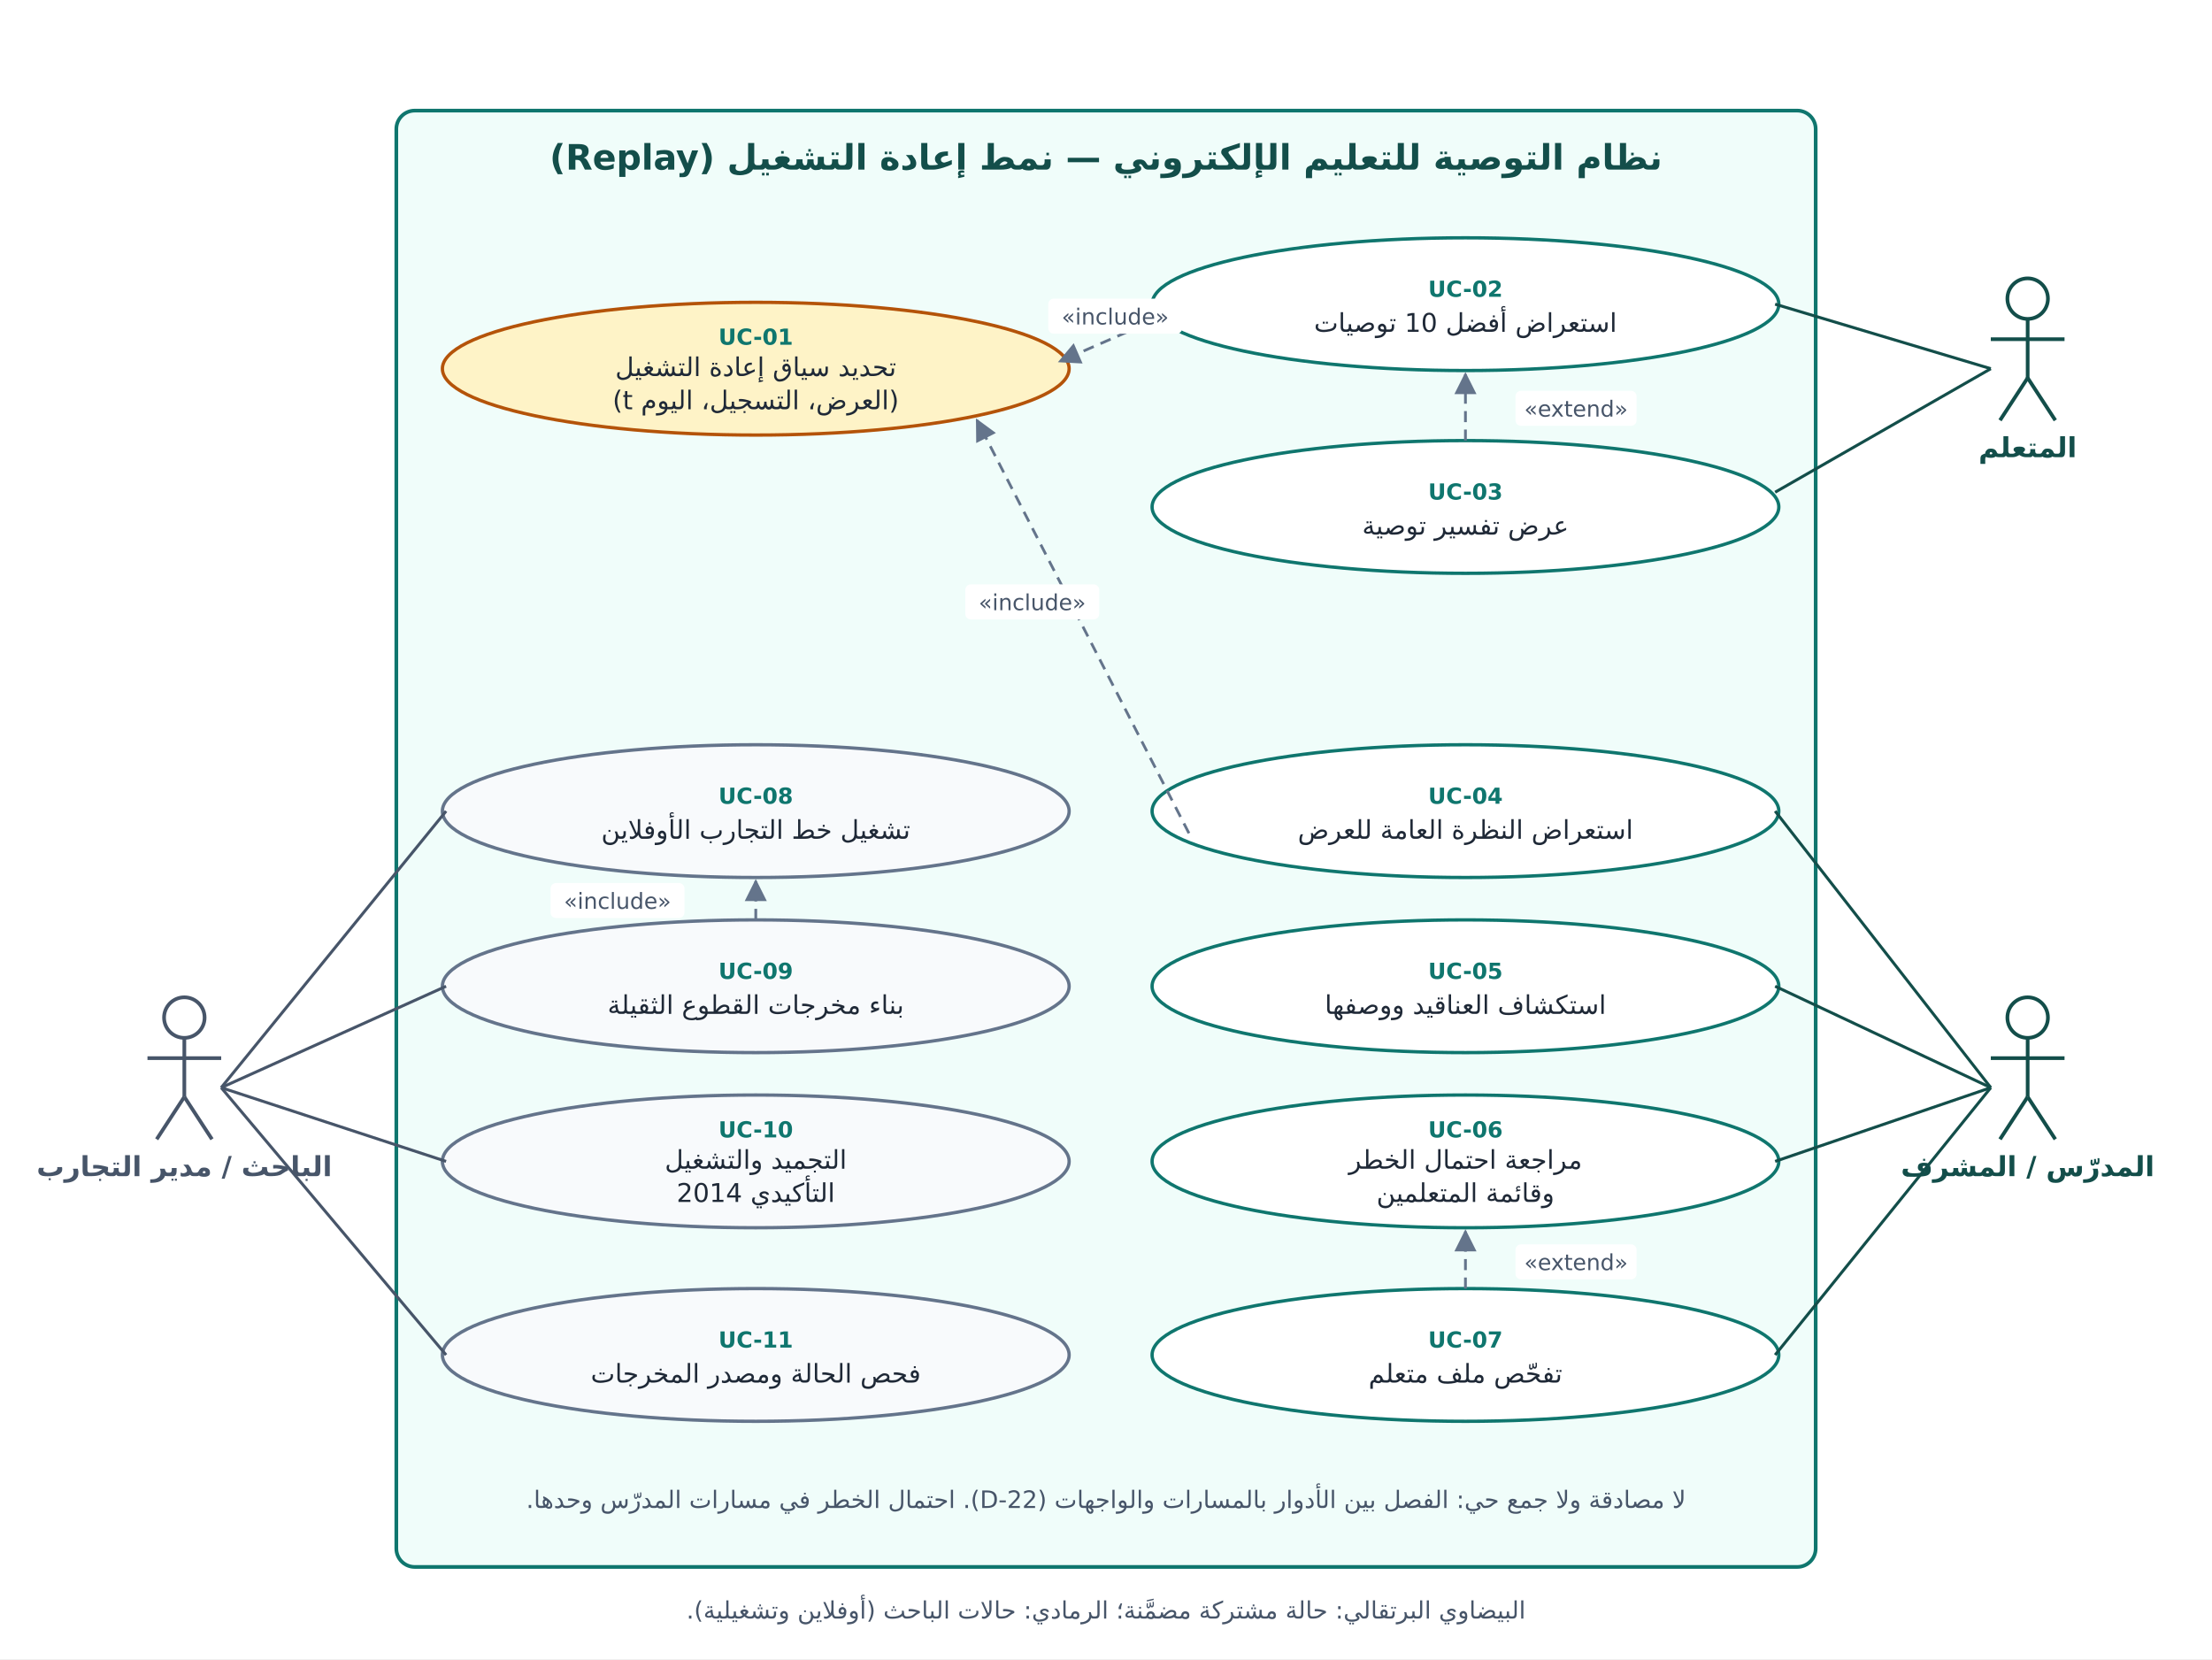
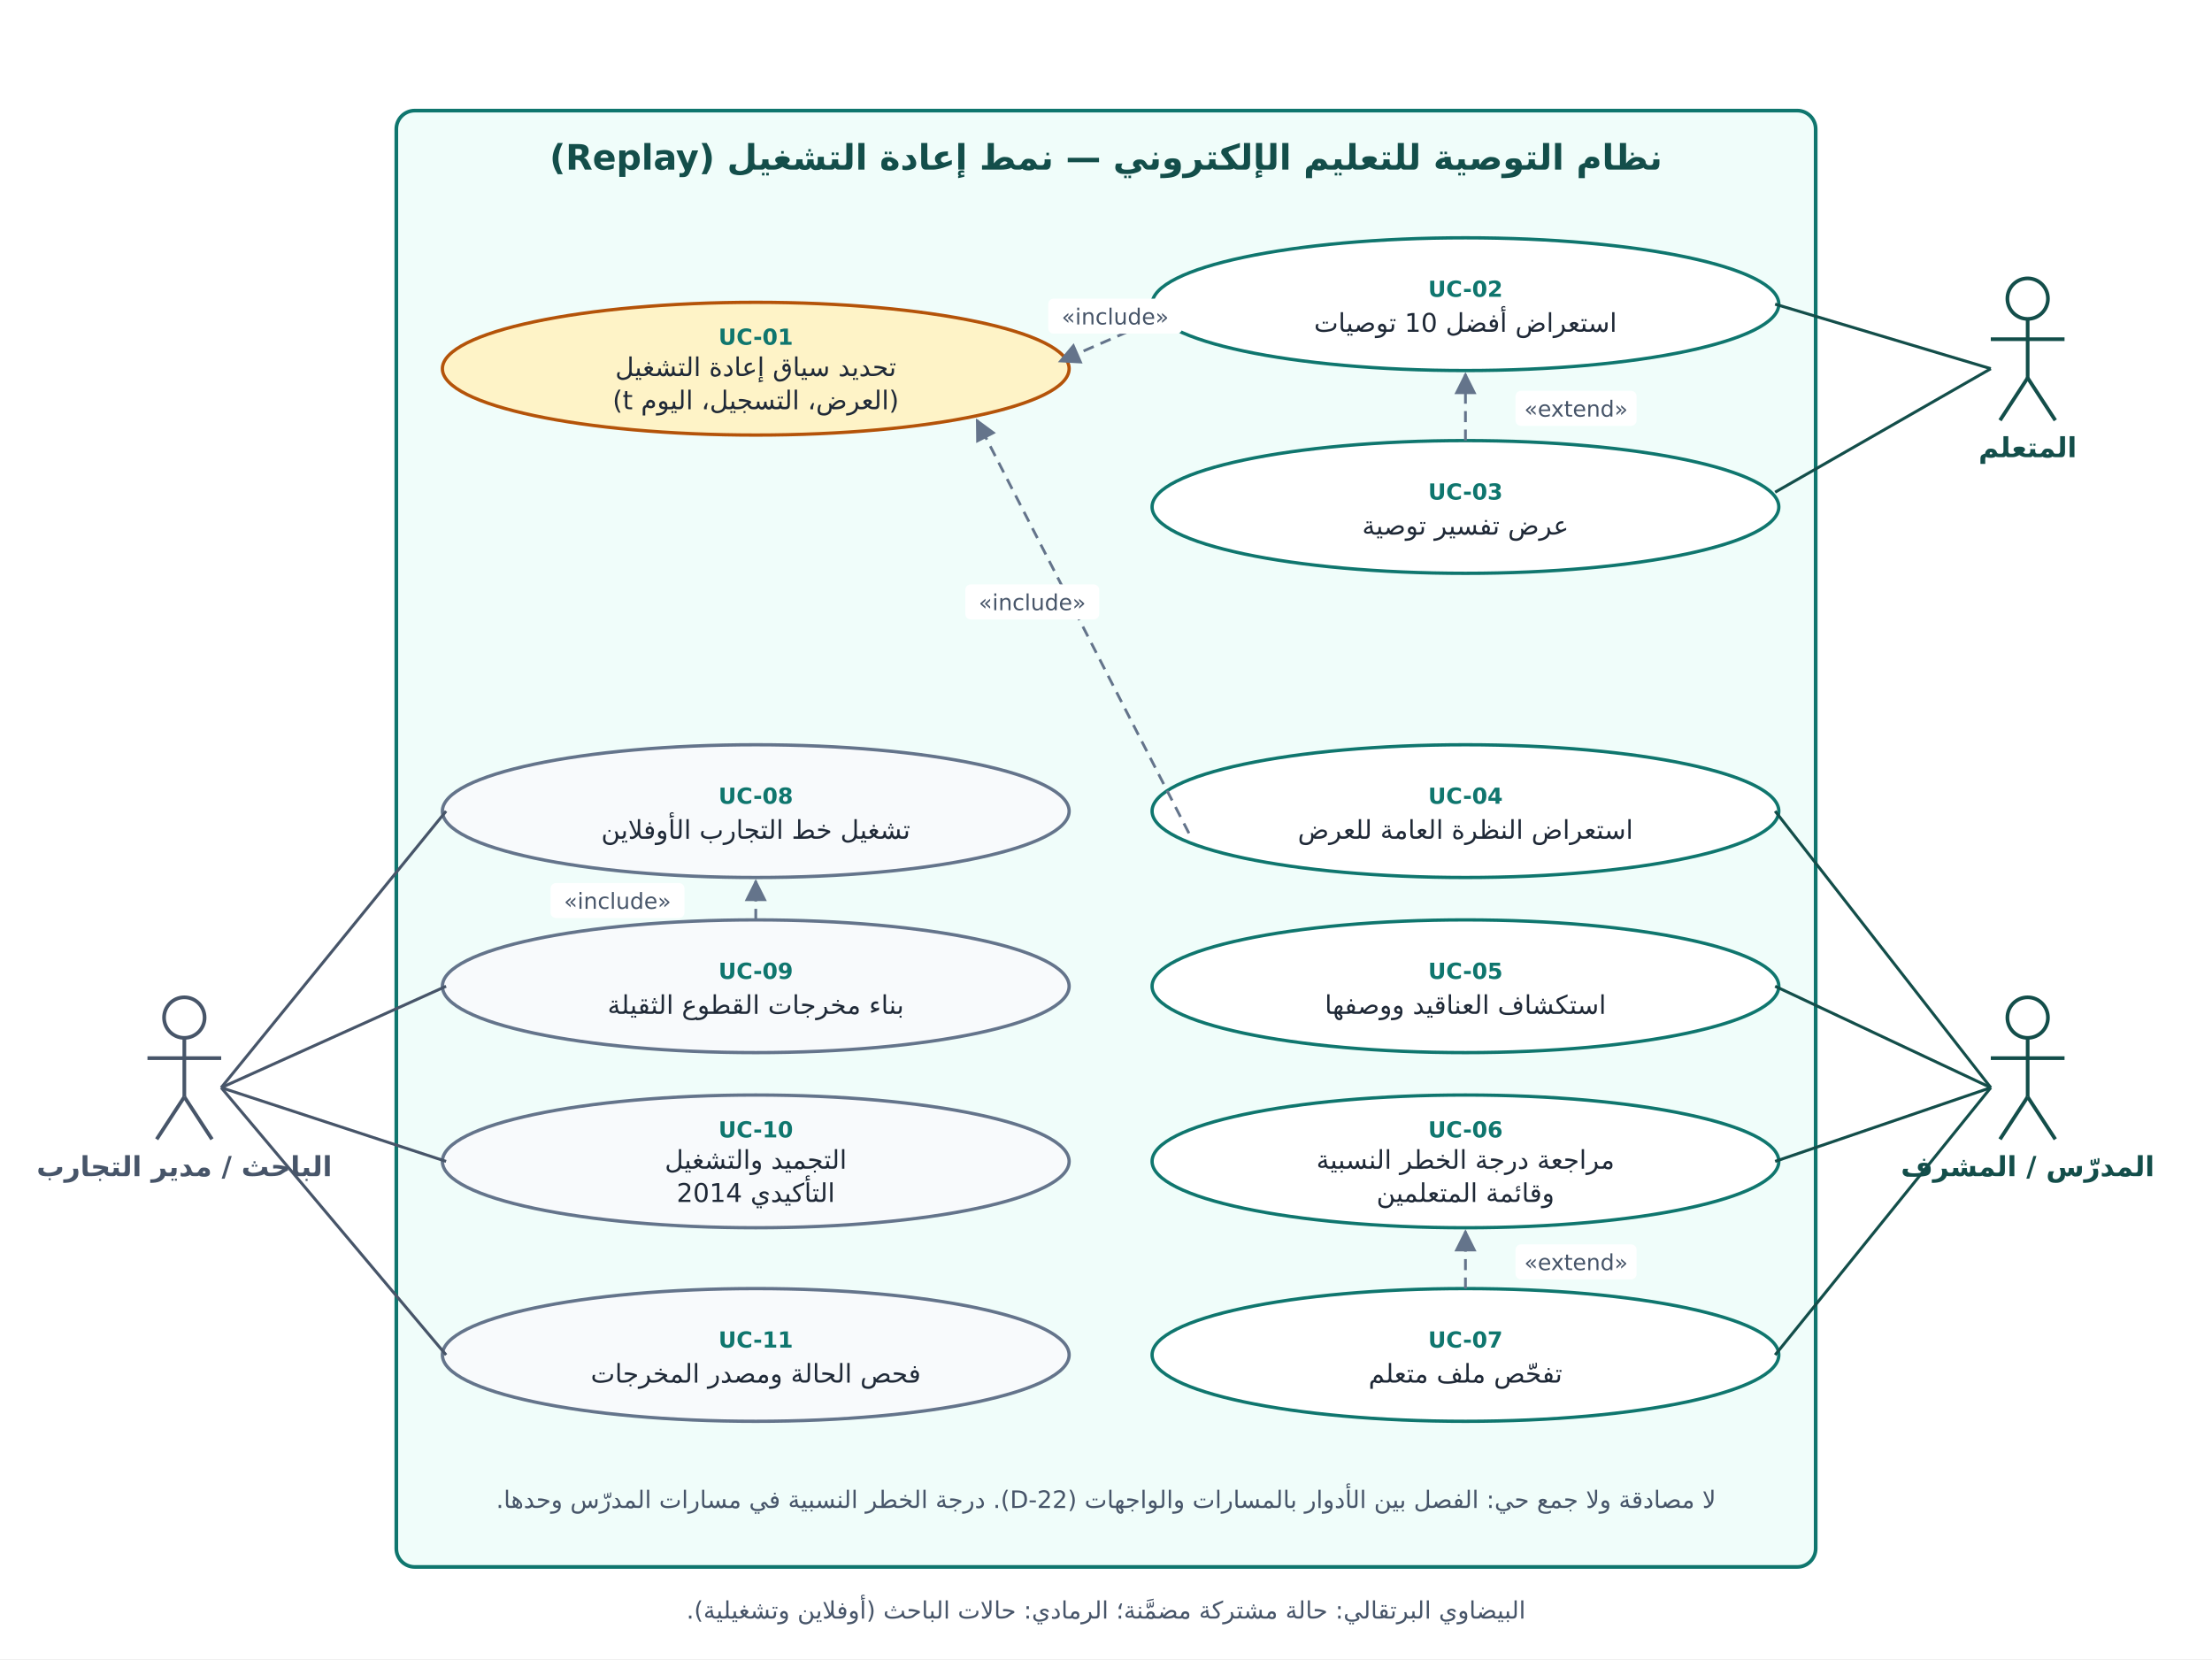
<svg xmlns="http://www.w3.org/2000/svg" width="1200" height="900" viewBox="0 0 1200 900" font-family="DejaVu Sans, Arial, sans-serif">
  <defs>
    <marker id="arr" viewBox="0 0 10 10" refX="9" refY="5" markerWidth="8" markerHeight="8" orient="auto-start-reverse">
      <path d="M0,0 L10,5 L0,10 z" fill="#64748B" />
    </marker>
    <marker id="arrs" viewBox="0 0 10 10" refX="1" refY="5" markerWidth="8" markerHeight="8" orient="auto-start-reverse">
      <path d="M0,0 L10,5 L0,10 z" fill="#64748B" />
    </marker>
    <marker id="arrp" viewBox="0 0 10 10" refX="9" refY="5" markerWidth="8" markerHeight="8" orient="auto-start-reverse">
      <path d="M0,0 L10,5 L0,10 z" fill="#0F766E" />
    </marker>
    <marker id="arra" viewBox="0 0 10 10" refX="9" refY="5" markerWidth="8" markerHeight="8" orient="auto-start-reverse">
      <path d="M0,0 L10,5 L0,10 z" fill="#B45309" />
    </marker>
    <marker id="open" viewBox="0 0 12 12" refX="11" refY="6" markerWidth="10" markerHeight="10" orient="auto-start-reverse">
      <path d="M0,0 L11,6 L0,12" fill="none" stroke="#64748B" stroke-width="1.5" />
    </marker>
  </defs>
  <rect x="0" y="0" width="1200" height="900" fill="#ffffff" />
  <rect x="215" y="60" width="770" height="790" rx="10" fill="#F0FDFA" stroke="#0F766E" stroke-width="2" />
  <text x="600" y="92" font-family="DejaVu Sans, Arial, sans-serif" font-size="19" font-weight="bold" fill="#134E4A" text-anchor="middle" direction="rtl">نظام التوصية للتعليم الإلكتروني — نمط إعادة التشغيل (Replay)</text>
  <ellipse cx="410" cy="200" rx="170" ry="36" fill="#FEF3C7" stroke="#B45309" stroke-width="1.8" />
  <text x="410" y="187" font-family="DejaVu Sans, Arial, sans-serif" font-size="12" font-weight="bold" fill="#0F766E" text-anchor="middle">UC-01</text>
  <text x="410" y="204" font-family="DejaVu Sans, Arial, sans-serif" font-size="14" font-weight="normal" fill="#1F2937" text-anchor="middle" direction="rtl">تحديد سياق إعادة التشغيل</text>
  <text x="410" y="222" font-family="DejaVu Sans, Arial, sans-serif" font-size="14" font-weight="normal" fill="#1F2937" text-anchor="middle" direction="rtl">(العرض، التسجيل، اليوم t)</text>
  <ellipse cx="795" cy="165" rx="170" ry="36" fill="#fff" stroke="#0F766E" stroke-width="1.8" />
  <text x="795" y="161" font-family="DejaVu Sans, Arial, sans-serif" font-size="12" font-weight="bold" fill="#0F766E" text-anchor="middle">UC-02</text>
  <text x="795" y="180" font-family="DejaVu Sans, Arial, sans-serif" font-size="14" font-weight="normal" fill="#1F2937" text-anchor="middle" direction="rtl">استعراض أفضل 10 توصيات</text>
  <ellipse cx="795" cy="275" rx="170" ry="36" fill="#fff" stroke="#0F766E" stroke-width="1.8" />
  <text x="795" y="271" font-family="DejaVu Sans, Arial, sans-serif" font-size="12" font-weight="bold" fill="#0F766E" text-anchor="middle">UC-03</text>
  <text x="795" y="290" font-family="DejaVu Sans, Arial, sans-serif" font-size="14" font-weight="normal" fill="#1F2937" text-anchor="middle" direction="rtl">عرض تفسير توصية</text>
  <ellipse cx="795" cy="440" rx="170" ry="36" fill="#fff" stroke="#0F766E" stroke-width="1.8" />
  <text x="795" y="436" font-family="DejaVu Sans, Arial, sans-serif" font-size="12" font-weight="bold" fill="#0F766E" text-anchor="middle">UC-04</text>
  <text x="795" y="455" font-family="DejaVu Sans, Arial, sans-serif" font-size="14" font-weight="normal" fill="#1F2937" text-anchor="middle" direction="rtl">استعراض النظرة العامة للعرض</text>
  <ellipse cx="795" cy="535" rx="170" ry="36" fill="#fff" stroke="#0F766E" stroke-width="1.8" />
  <text x="795" y="531" font-family="DejaVu Sans, Arial, sans-serif" font-size="12" font-weight="bold" fill="#0F766E" text-anchor="middle">UC-05</text>
  <text x="795" y="550" font-family="DejaVu Sans, Arial, sans-serif" font-size="14" font-weight="normal" fill="#1F2937" text-anchor="middle" direction="rtl">استكشاف العناقيد ووصفها</text>
  <ellipse cx="795" cy="630" rx="170" ry="36" fill="#fff" stroke="#0F766E" stroke-width="1.8" />
  <text x="795" y="617" font-family="DejaVu Sans, Arial, sans-serif" font-size="12" font-weight="bold" fill="#0F766E" text-anchor="middle">UC-06</text>
-   <text x="795" y="634" font-family="DejaVu Sans, Arial, sans-serif" font-size="14" font-weight="normal" fill="#1F2937" text-anchor="middle" direction="rtl">مراجعة احتمال الخطر</text>
+   <text x="795" y="634" font-family="DejaVu Sans, Arial, sans-serif" font-size="14" font-weight="normal" fill="#1F2937" text-anchor="middle" direction="rtl">مراجعة درجة الخطر النسبية</text>
  <text x="795" y="652" font-family="DejaVu Sans, Arial, sans-serif" font-size="14" font-weight="normal" fill="#1F2937" text-anchor="middle" direction="rtl">وقائمة المتعلمين</text>
  <ellipse cx="795" cy="735" rx="170" ry="36" fill="#fff" stroke="#0F766E" stroke-width="1.8" />
  <text x="795" y="731" font-family="DejaVu Sans, Arial, sans-serif" font-size="12" font-weight="bold" fill="#0F766E" text-anchor="middle">UC-07</text>
  <text x="795" y="750" font-family="DejaVu Sans, Arial, sans-serif" font-size="14" font-weight="normal" fill="#1F2937" text-anchor="middle" direction="rtl">تفحّص ملف متعلم</text>
  <ellipse cx="410" cy="440" rx="170" ry="36" fill="#F8FAFC" stroke="#64748B" stroke-width="1.8" />
  <text x="410" y="436" font-family="DejaVu Sans, Arial, sans-serif" font-size="12" font-weight="bold" fill="#0F766E" text-anchor="middle">UC-08</text>
  <text x="410" y="455" font-family="DejaVu Sans, Arial, sans-serif" font-size="14" font-weight="normal" fill="#1F2937" text-anchor="middle" direction="rtl">تشغيل خط التجارب الأوفلاين</text>
  <ellipse cx="410" cy="535" rx="170" ry="36" fill="#F8FAFC" stroke="#64748B" stroke-width="1.8" />
  <text x="410" y="531" font-family="DejaVu Sans, Arial, sans-serif" font-size="12" font-weight="bold" fill="#0F766E" text-anchor="middle">UC-09</text>
  <text x="410" y="550" font-family="DejaVu Sans, Arial, sans-serif" font-size="14" font-weight="normal" fill="#1F2937" text-anchor="middle" direction="rtl">بناء مخرجات القطوع الثقيلة</text>
  <ellipse cx="410" cy="630" rx="170" ry="36" fill="#F8FAFC" stroke="#64748B" stroke-width="1.8" />
  <text x="410" y="617" font-family="DejaVu Sans, Arial, sans-serif" font-size="12" font-weight="bold" fill="#0F766E" text-anchor="middle">UC-10</text>
  <text x="410" y="634" font-family="DejaVu Sans, Arial, sans-serif" font-size="14" font-weight="normal" fill="#1F2937" text-anchor="middle" direction="rtl">التجميد والتشغيل</text>
  <text x="410" y="652" font-family="DejaVu Sans, Arial, sans-serif" font-size="14" font-weight="normal" fill="#1F2937" text-anchor="middle" direction="rtl">التأكيدي 2014</text>
  <ellipse cx="410" cy="735" rx="170" ry="36" fill="#F8FAFC" stroke="#64748B" stroke-width="1.8" />
  <text x="410" y="731" font-family="DejaVu Sans, Arial, sans-serif" font-size="12" font-weight="bold" fill="#0F766E" text-anchor="middle">UC-11</text>
  <text x="410" y="750" font-family="DejaVu Sans, Arial, sans-serif" font-size="14" font-weight="normal" fill="#1F2937" text-anchor="middle" direction="rtl">فحص الحالة ومصدر المخرجات</text>
  <circle cx="1100" cy="162" r="11" fill="#fff" stroke="#134E4A" stroke-width="2" />
  <line x1="1100" y1="173" x2="1100" y2="205" stroke="#134E4A" stroke-width="2" />
  <line x1="1080" y1="184" x2="1120" y2="184" stroke="#134E4A" stroke-width="2" />
  <line x1="1100" y1="205" x2="1085" y2="228" stroke="#134E4A" stroke-width="2" />
  <line x1="1100" y1="205" x2="1115" y2="228" stroke="#134E4A" stroke-width="2" />
  <text x="1100" y="248" font-family="DejaVu Sans, Arial, sans-serif" font-size="15" font-weight="bold" fill="#134E4A" text-anchor="middle" direction="rtl">المتعلم</text>
  <circle cx="1100" cy="552" r="11" fill="#fff" stroke="#134E4A" stroke-width="2" />
  <line x1="1100" y1="563" x2="1100" y2="595" stroke="#134E4A" stroke-width="2" />
  <line x1="1080" y1="574" x2="1120" y2="574" stroke="#134E4A" stroke-width="2" />
  <line x1="1100" y1="595" x2="1085" y2="618" stroke="#134E4A" stroke-width="2" />
  <line x1="1100" y1="595" x2="1115" y2="618" stroke="#134E4A" stroke-width="2" />
  <text x="1100" y="638" font-family="DejaVu Sans, Arial, sans-serif" font-size="15" font-weight="bold" fill="#134E4A" text-anchor="middle" direction="rtl">المدرّس / المشرف</text>
  <circle cx="100" cy="552" r="11" fill="#fff" stroke="#475569" stroke-width="2" />
  <line x1="100" y1="563" x2="100" y2="595" stroke="#475569" stroke-width="2" />
  <line x1="80" y1="574" x2="120" y2="574" stroke="#475569" stroke-width="2" />
  <line x1="100" y1="595" x2="85" y2="618" stroke="#475569" stroke-width="2" />
  <line x1="100" y1="595" x2="115" y2="618" stroke="#475569" stroke-width="2" />
  <text x="100" y="638" font-family="DejaVu Sans, Arial, sans-serif" font-size="15" font-weight="bold" fill="#475569" text-anchor="middle" direction="rtl">الباحث / مدير التجارب</text>
  <line x1="1080" y1="200" x2="963" y2="165" stroke="#134E4A" stroke-width="1.6" />
  <line x1="1080" y1="200" x2="963" y2="267" stroke="#134E4A" stroke-width="1.6" />
  <line x1="1080" y1="590" x2="963" y2="440" stroke="#134E4A" stroke-width="1.6" />
  <line x1="1080" y1="590" x2="963" y2="535" stroke="#134E4A" stroke-width="1.6" />
  <line x1="1080" y1="590" x2="963" y2="630" stroke="#134E4A" stroke-width="1.6" />
  <line x1="1080" y1="590" x2="963" y2="735" stroke="#134E4A" stroke-width="1.6" />
  <line x1="120" y1="590" x2="242" y2="440" stroke="#475569" stroke-width="1.6" />
  <line x1="120" y1="590" x2="242" y2="535" stroke="#475569" stroke-width="1.6" />
  <line x1="120" y1="590" x2="242" y2="630" stroke="#475569" stroke-width="1.6" />
  <line x1="120" y1="590" x2="242" y2="735" stroke="#475569" stroke-width="1.6" />
  <line x1="630" y1="172" x2="575" y2="196" stroke="#64748B" stroke-width="1.5" stroke-dasharray="6 4" marker-end="url(#arr)" />
  <rect x="568.68" y="162" width="72.64" height="19" rx="3" fill="#fff" stroke="#fff" stroke-width="0" />
  <text x="605" y="176" font-family="DejaVu Sans, Arial, sans-serif" font-size="12" font-weight="normal" fill="#475569" text-anchor="middle">«include»</text>
  <line x1="645" y1="452" x2="530" y2="228" stroke="#64748B" stroke-width="1.5" stroke-dasharray="6 4" marker-end="url(#arr)" />
  <rect x="523.68" y="317" width="72.64" height="19" rx="3" fill="#fff" stroke="#fff" stroke-width="0" />
  <text x="560" y="331" font-family="DejaVu Sans, Arial, sans-serif" font-size="12" font-weight="normal" fill="#475569" text-anchor="middle">«include»</text>
  <line x1="795" y1="239" x2="795" y2="203" stroke="#64748B" stroke-width="1.5" stroke-dasharray="6 4" marker-end="url(#arr)" />
  <rect x="822.16" y="212" width="65.68" height="19" rx="3" fill="#fff" stroke="#fff" stroke-width="0" />
  <text x="855" y="226" font-family="DejaVu Sans, Arial, sans-serif" font-size="12" font-weight="normal" fill="#475569" text-anchor="middle">«extend»</text>
  <line x1="795" y1="699" x2="795" y2="668" stroke="#64748B" stroke-width="1.5" stroke-dasharray="6 4" marker-end="url(#arr)" />
  <rect x="822.16" y="675" width="65.68" height="19" rx="3" fill="#fff" stroke="#fff" stroke-width="0" />
  <text x="855" y="689" font-family="DejaVu Sans, Arial, sans-serif" font-size="12" font-weight="normal" fill="#475569" text-anchor="middle">«extend»</text>
  <line x1="410" y1="499" x2="410" y2="478" stroke="#64748B" stroke-width="1.5" stroke-dasharray="6 4" marker-end="url(#arr)" />
  <rect x="298.68" y="479" width="72.64" height="19" rx="3" fill="#fff" stroke="#fff" stroke-width="0" />
  <text x="335" y="493" font-family="DejaVu Sans, Arial, sans-serif" font-size="12" font-weight="normal" fill="#475569" text-anchor="middle">«include»</text>
-   <text x="600" y="818" font-family="DejaVu Sans, Arial, sans-serif" font-size="13" font-weight="normal" fill="#475569" text-anchor="middle" direction="rtl">لا مصادقة ولا جمع حي: الفصل بين الأدوار بالمسارات والواجهات (D-22). احتمال الخطر في مسارات المدرّس وحدها.</text>
+   <text x="600" y="818" font-family="DejaVu Sans, Arial, sans-serif" font-size="13" font-weight="normal" fill="#475569" text-anchor="middle" direction="rtl">لا مصادقة ولا جمع حي: الفصل بين الأدوار بالمسارات والواجهات (D-22). درجة الخطر النسبية في مسارات المدرّس وحدها.</text>
  <text x="600" y="878" font-family="DejaVu Sans, Arial, sans-serif" font-size="13" font-weight="normal" fill="#475569" text-anchor="middle" direction="rtl">البيضاوي البرتقالي: حالة مشتركة مضمَّنة؛ الرمادي: حالات الباحث (أوفلاين وتشغيلية).</text>
</svg>
